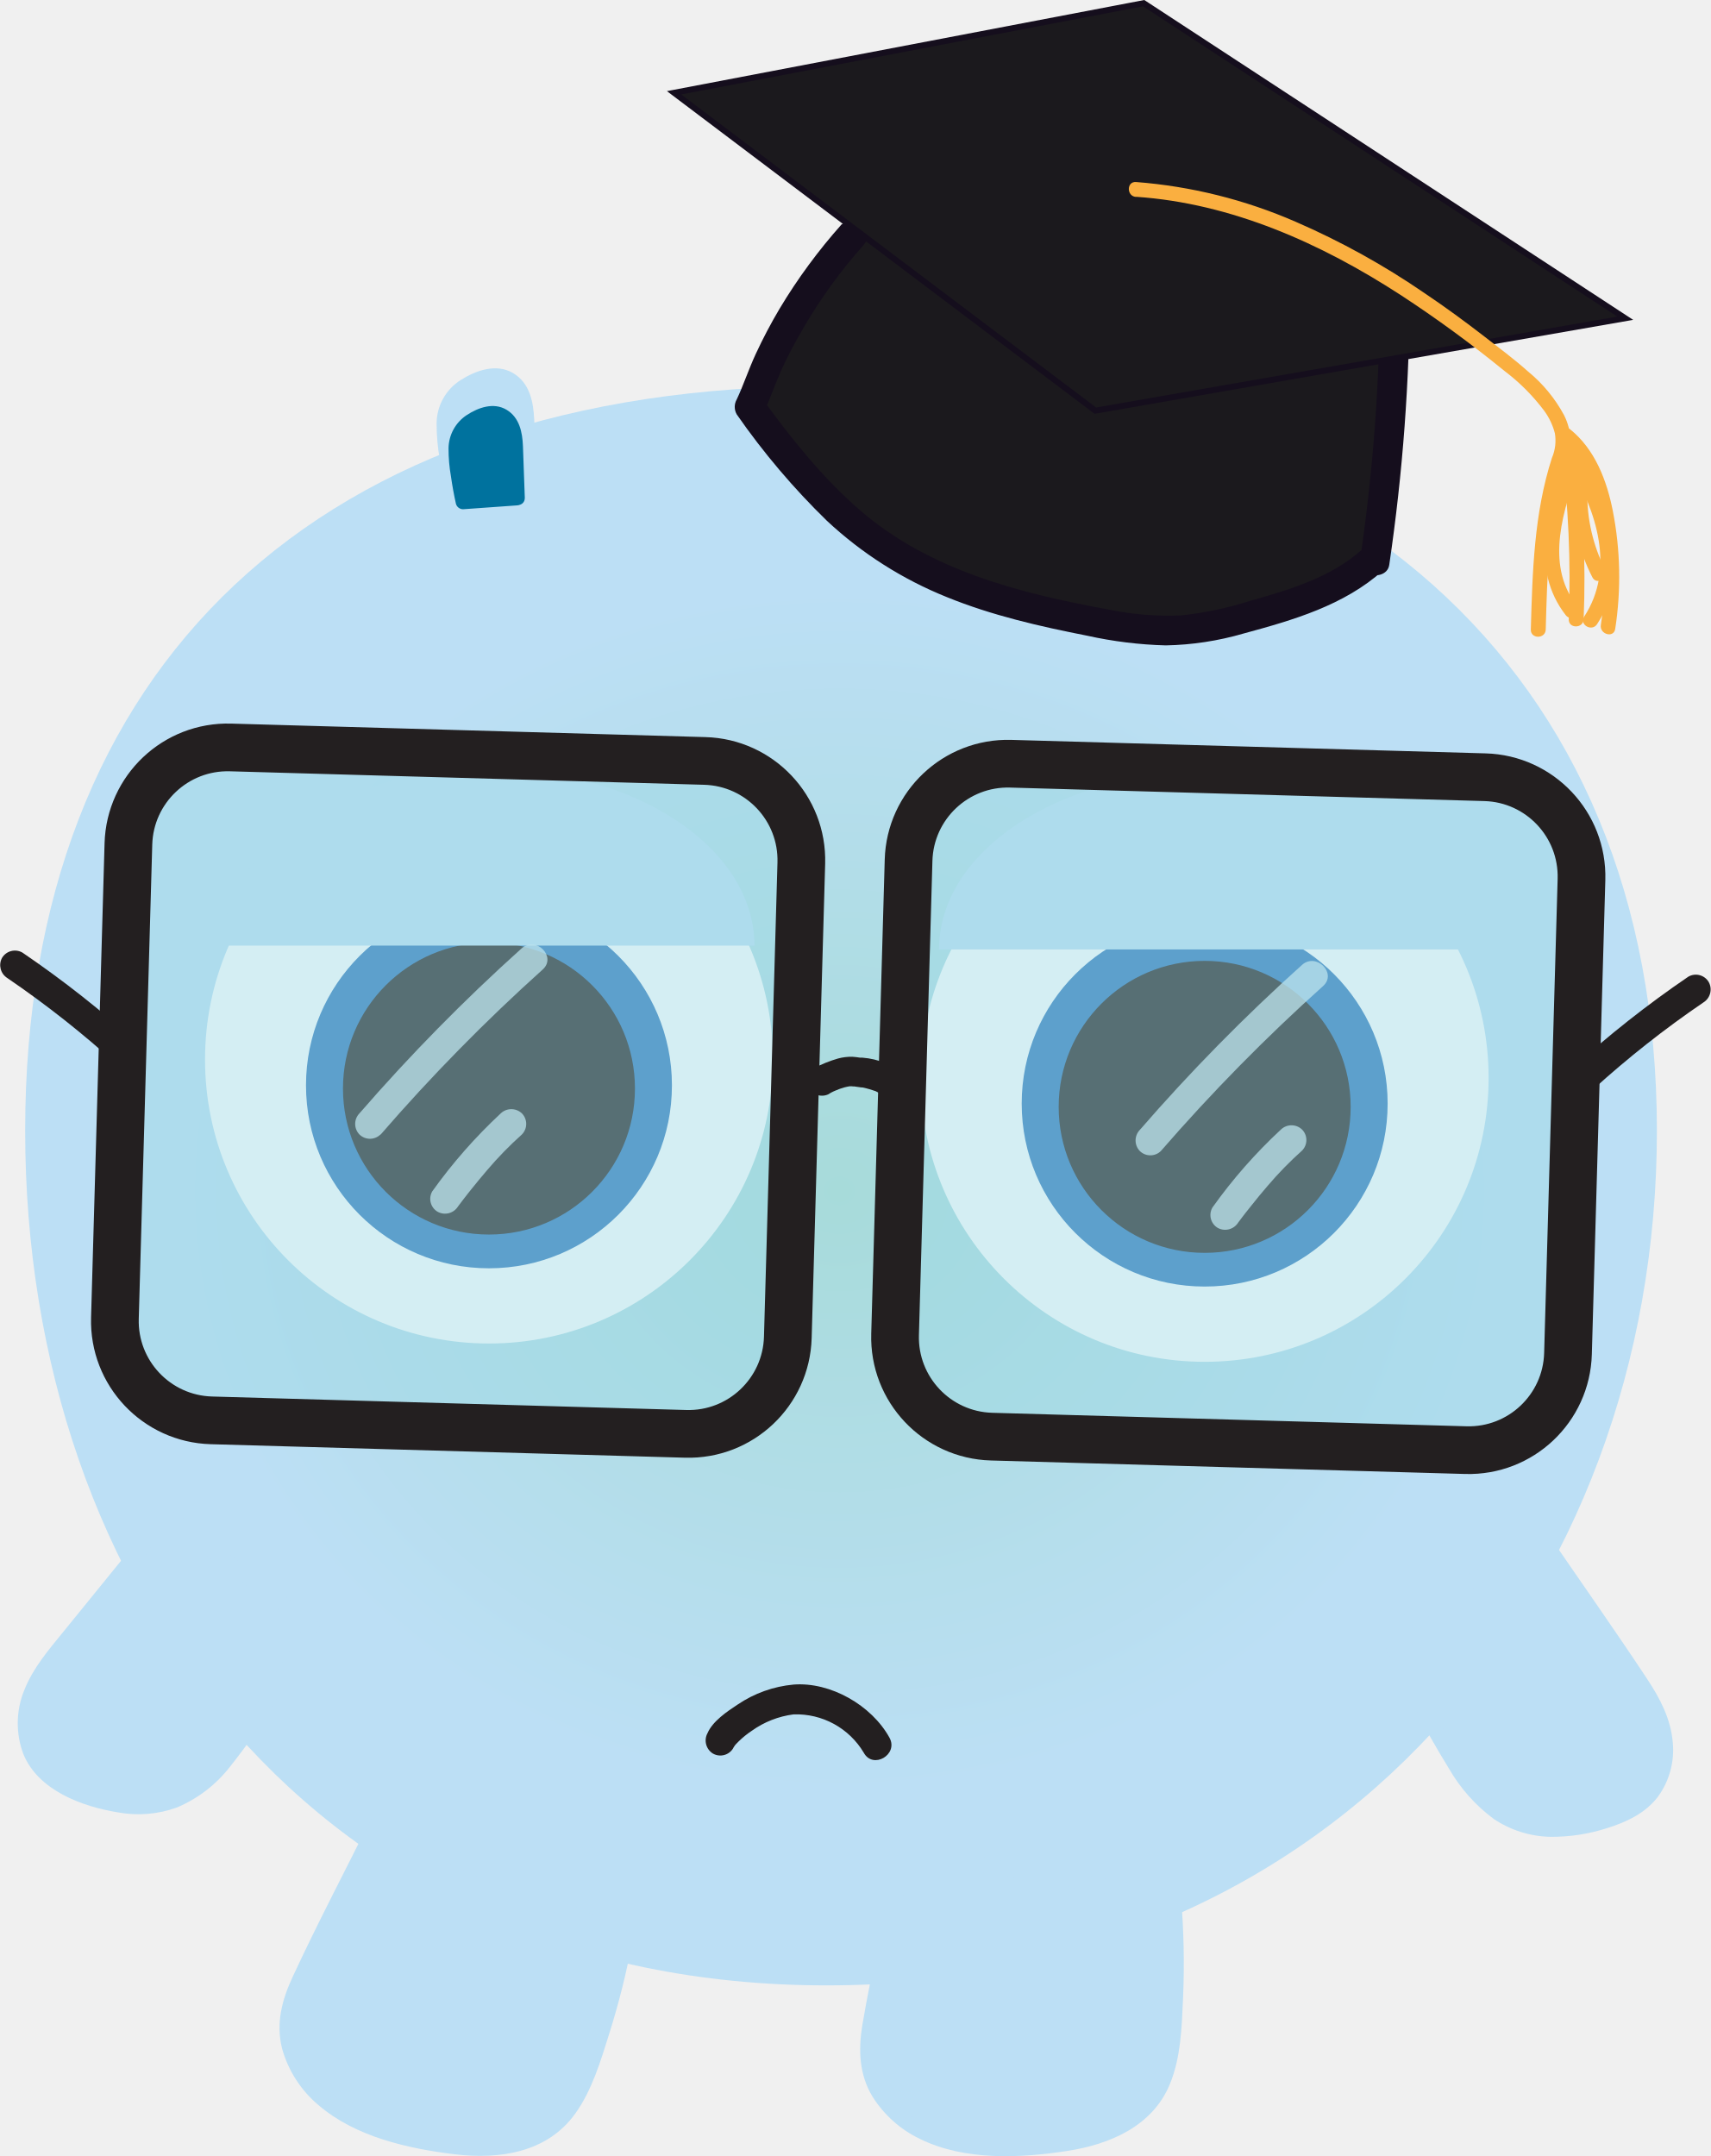
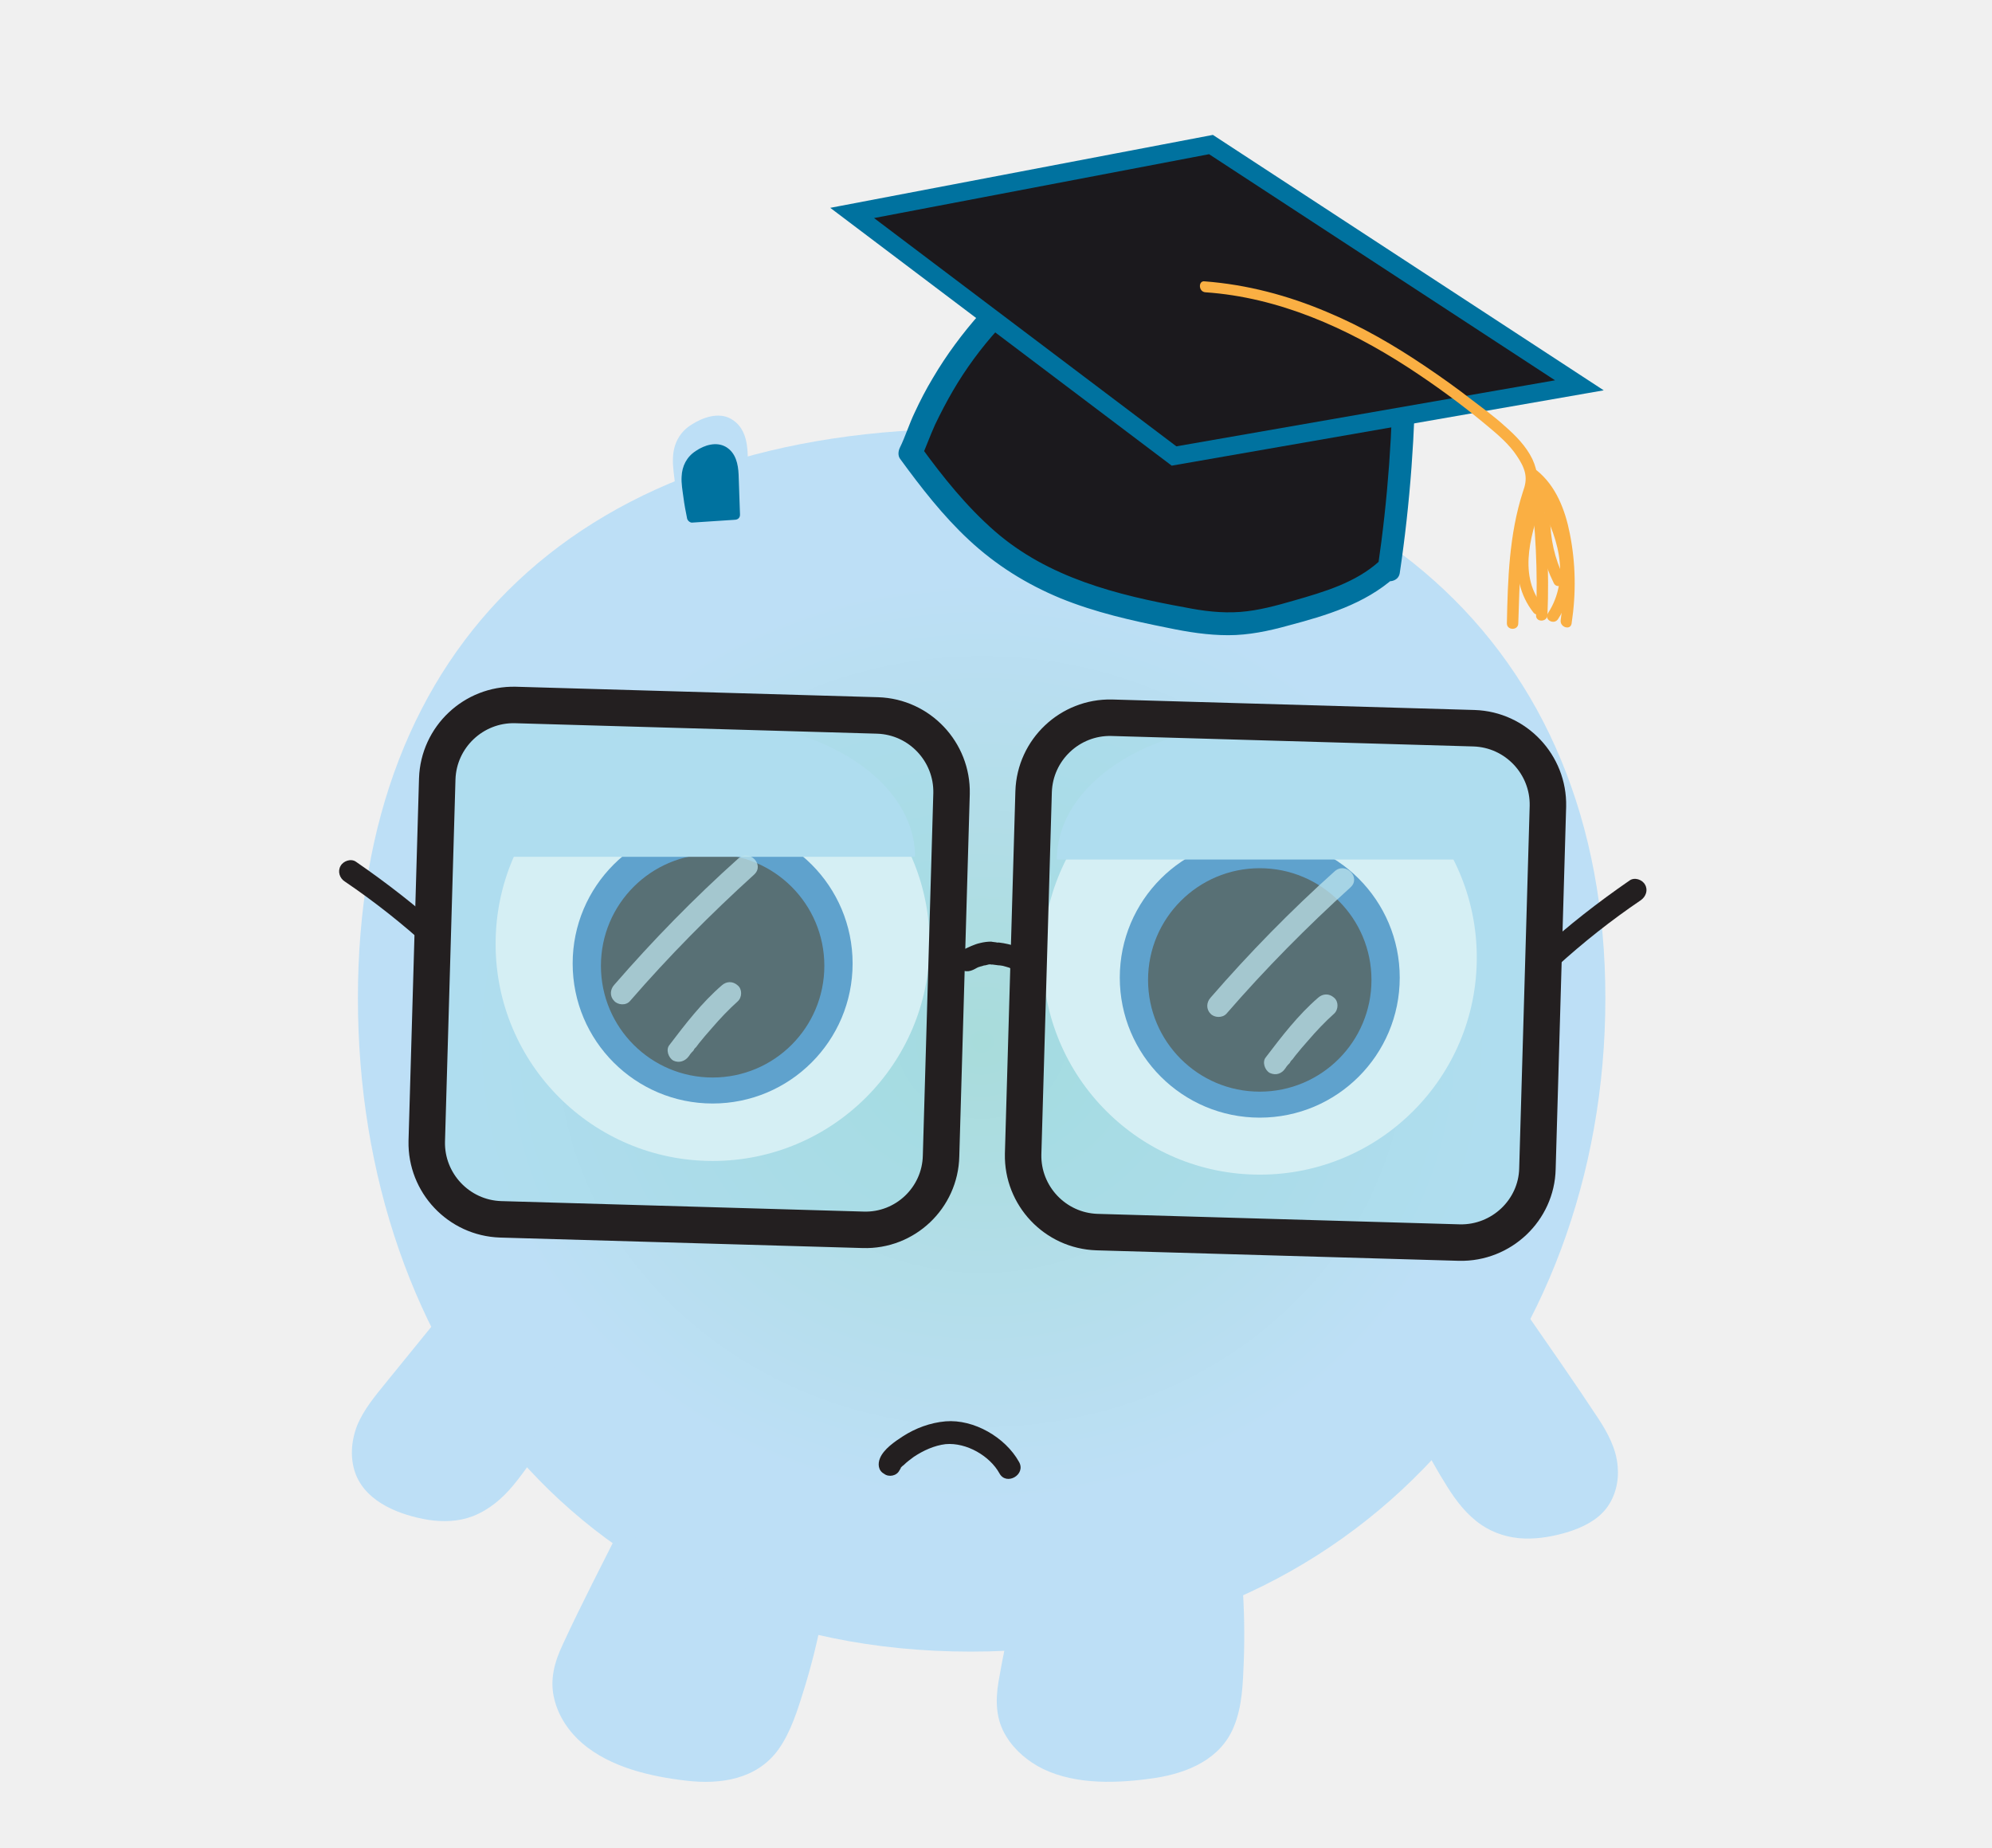
- <svg xmlns="http://www.w3.org/2000/svg" viewBox="0 0 286.86 361.52">
-   <defs>
-     <style>.cls-1{fill:url(#radial-gradient);}.cls-2{fill:#bcdff5;}.cls-3{fill:#fff;stroke:#fff;}.cls-13,.cls-3,.cls-5,.cls-8{stroke-miterlimit:10;}.cls-4{fill:#2e76bb;}.cls-5,.cls-7{fill:#231f20;}.cls-5,.cls-8{stroke:#231f20;}.cls-6{fill:#00729e;}.cls-8{fill:#9cd9e5;fill-opacity:0.43;stroke-width:8px;}.cls-9{opacity:0.75;}.cls-10{fill:#bde4ed;}.cls-11,.cls-13{fill:#1b191d;}.cls-12{fill:#150e1d;}.cls-13{stroke:#150e1d;}.cls-14{fill:#faaf40;}</style>
-     <radialGradient id="radial-gradient" cx="81.31" cy="197.78" r="136.45" gradientTransform="translate(56.22 11.8) scale(1.04 0.95)" gradientUnits="userSpaceOnUse">
-       <stop offset="0" stop-color="#a7dbda" />
-       <stop offset="0.78" stop-color="#bcdff5" />
+ <svg xmlns="http://www.w3.org/2000/svg" version="1.1" id="Layer_1" x="0px" y="0px" viewBox="0 0 436.9 405.1" style="enable-background:new 0 0 436.9 405.1;" xml:space="preserve">
+   <style type="text/css">
+ 	.st0{fill:url(#SVGID_1_);}
+ 	.st1{fill:#BDDFF6;}
+ 	.st2{fill:#010101;}
+ 	.st3{fill:#231F20;}
+ 	.st4{fill:#BE202E;}
+ 	.st5{fill:#AC1F29;}
+ 	.st6{fill:#FFFFFF;stroke:#FFFFFF;stroke-miterlimit:10;}
+ 	.st7{fill:#3077BB;}
+ 	.st8{fill:#231F20;stroke:#231F20;stroke-miterlimit:10;}
+ 	.st9{fill:#00729F;}
+ 	.st10{fill:#9EDAE6;fill-opacity:0.43;stroke:#231F20;stroke-width:8;stroke-miterlimit:10;}
+ 	.st11{opacity:0.75;}
+ 	.st12{fill:#BEE4ED;}
+ 	.st13{fill:url(#SVGID_2_);}
+ 	.st14{fill:url(#SVGID_3_);}
+ 	.st15{fill:url(#SVGID_4_);}
+ 	.st16{fill:url(#SVGID_5_);}
+ 	.st17{fill:url(#SVGID_6_);}
+ 	.st18{fill:url(#SVGID_7_);}
+ 	.st19{fill:url(#SVGID_8_);}
+ 	.st20{fill:#6FCCD8;}
+ 	.st21{fill:url(#SVGID_9_);}
+ 	.st22{fill:url(#SVGID_10_);}
+ 	.st23{fill:#FFFFFF;}
+ 	.st24{fill:url(#SVGID_11_);}
+ 	.st25{fill:url(#SVGID_12_);}
+ 	.st26{fill:url(#SVGID_13_);}
+ 	.st27{fill:url(#SVGID_14_);}
+ 	.st28{fill:url(#SVGID_15_);}
+ 	.st29{fill:url(#SVGID_16_);}
+ 	.st30{fill:#774098;}
+ 	.st31{fill:#6A2F8F;}
+ 	.st32{fill:#774098;stroke:#6A2F8F;stroke-width:2;stroke-miterlimit:10;}
+ 	.st33{opacity:0.15;}
+ 	.st34{filter:url(#Adobe_OpacityMaskFilter);}
+ 	.st35{mask:url(#SVGID_17_);}
+ 	.st36{fill:#F15E6D;}
+ 	.st37{filter:url(#Adobe_OpacityMaskFilter_1_);}
+ 	.st38{mask:url(#SVGID_18_);}
+ 	.st39{fill:url(#SVGID_19_);}
+ 	.st40{filter:url(#Adobe_OpacityMaskFilter_2_);}
+ 	.st41{mask:url(#SVGID_20_);}
+ 	.st42{filter:url(#Adobe_OpacityMaskFilter_3_);}
+ 	.st43{mask:url(#SVGID_21_);}
+ 	.st44{fill:url(#SVGID_22_);}
+ 	.st45{filter:url(#Adobe_OpacityMaskFilter_4_);}
+ 	.st46{mask:url(#SVGID_23_);}
+ 	.st47{filter:url(#Adobe_OpacityMaskFilter_5_);}
+ 	.st48{mask:url(#SVGID_24_);}
+ 	.st49{fill:url(#SVGID_25_);}
+ 	.st50{filter:url(#Adobe_OpacityMaskFilter_6_);}
+ 	.st51{mask:url(#SVGID_26_);}
+ 	.st52{filter:url(#Adobe_OpacityMaskFilter_7_);}
+ 	.st53{mask:url(#SVGID_27_);}
+ 	.st54{fill:url(#SVGID_28_);}
+ 	.st55{filter:url(#Adobe_OpacityMaskFilter_8_);}
+ 	.st56{mask:url(#SVGID_29_);}
+ 	.st57{filter:url(#Adobe_OpacityMaskFilter_9_);}
+ 	.st58{mask:url(#SVGID_30_);}
+ 	.st59{fill:url(#SVGID_31_);}
+ 	.st60{filter:url(#Adobe_OpacityMaskFilter_10_);}
+ 	.st61{mask:url(#SVGID_32_);}
+ 	.st62{filter:url(#Adobe_OpacityMaskFilter_11_);}
+ 	.st63{mask:url(#SVGID_33_);}
+ 	.st64{fill:url(#SVGID_34_);}
+ 	.st65{filter:url(#Adobe_OpacityMaskFilter_12_);}
+ 	.st66{mask:url(#SVGID_35_);}
+ 	.st67{filter:url(#Adobe_OpacityMaskFilter_13_);}
+ 	.st68{mask:url(#SVGID_36_);}
+ 	.st69{fill:url(#SVGID_37_);}
+ 	.st70{filter:url(#Adobe_OpacityMaskFilter_14_);}
+ 	.st71{mask:url(#SVGID_38_);}
+ 	.st72{filter:url(#Adobe_OpacityMaskFilter_15_);}
+ 	.st73{mask:url(#SVGID_39_);}
+ 	.st74{fill:url(#SVGID_40_);}
+ 	.st75{filter:url(#Adobe_OpacityMaskFilter_16_);}
+ 	.st76{mask:url(#SVGID_41_);}
+ 	.st77{filter:url(#Adobe_OpacityMaskFilter_17_);}
+ 	.st78{mask:url(#SVGID_42_);}
+ 	.st79{fill:url(#SVGID_43_);}
+ 	.st80{filter:url(#Adobe_OpacityMaskFilter_18_);}
+ 	.st81{mask:url(#SVGID_44_);}
+ 	.st82{filter:url(#Adobe_OpacityMaskFilter_19_);}
+ 	.st83{mask:url(#SVGID_45_);}
+ 	.st84{fill:url(#SVGID_46_);}
+ 	.st85{filter:url(#Adobe_OpacityMaskFilter_20_);}
+ 	.st86{mask:url(#SVGID_47_);}
+ 	.st87{filter:url(#Adobe_OpacityMaskFilter_21_);}
+ 	.st88{mask:url(#SVGID_48_);}
+ 	.st89{fill:url(#SVGID_49_);}
+ 	.st90{filter:url(#Adobe_OpacityMaskFilter_22_);}
+ 	.st91{mask:url(#SVGID_50_);}
+ 	.st92{filter:url(#Adobe_OpacityMaskFilter_23_);}
+ 	.st93{mask:url(#SVGID_51_);}
+ 	.st94{fill:url(#SVGID_52_);}
+ 	.st95{filter:url(#Adobe_OpacityMaskFilter_24_);}
+ 	.st96{mask:url(#SVGID_53_);}
+ 	.st97{filter:url(#Adobe_OpacityMaskFilter_25_);}
+ 	.st98{mask:url(#SVGID_54_);}
+ 	.st99{fill:url(#SVGID_55_);}
+ 	.st100{filter:url(#Adobe_OpacityMaskFilter_26_);}
+ 	.st101{mask:url(#SVGID_56_);}
+ 	.st102{filter:url(#Adobe_OpacityMaskFilter_27_);}
+ 	.st103{mask:url(#SVGID_57_);}
+ 	.st104{fill:url(#SVGID_58_);}
+ 	.st105{filter:url(#Adobe_OpacityMaskFilter_28_);}
+ 	.st106{mask:url(#SVGID_59_);}
+ 	.st107{filter:url(#Adobe_OpacityMaskFilter_29_);}
+ 	.st108{mask:url(#SVGID_60_);}
+ 	.st109{fill:url(#SVGID_61_);}
+ 	.st110{fill:#1B191D;}
+ 	.st111{fill:#1B191D;stroke:#00729F;stroke-width:4;stroke-miterlimit:10;}
+ 	.st112{fill:#FAAF43;}
+ 	.st113{fill:url(#SVGID_62_);}
+ 	.st114{fill:url(#SVGID_63_);}
+ 	.st115{fill:url(#SVGID_64_);}
+ 	.st116{fill:url(#SVGID_65_);}
+ 	.st117{fill:url(#SVGID_66_);}
+ 	.st118{fill:url(#SVGID_67_);}
+ 	.st119{fill:url(#SVGID_68_);}
+ 	.st120{fill:url(#SVGID_69_);}
+ 	.st121{fill:url(#SVGID_70_);}
+ 	.st122{fill:url(#SVGID_71_);}
+ 	.st123{fill:url(#SVGID_72_);}
+ 	.st124{fill:url(#SVGID_73_);}
+ 	.st125{fill:url(#SVGID_74_);}
+ 	.st126{fill:url(#SVGID_75_);}
+ </style>
+   <g>
+     <radialGradient id="SVGID_1_" cx="193.942" cy="228.551" r="136.453" gradientTransform="matrix(1.043 0 0 0.9472 13.056 11.9493)" gradientUnits="userSpaceOnUse">
+       <stop offset="0" style="stop-color:#A8DCDB" />
+       <stop offset="0.785" style="stop-color:#BDDFF6" />
    </radialGradient>
-   </defs>
-   <g id="Layer_2" data-name="Layer 2">
-     <g id="Layer_1-2" data-name="Layer 1">
-       <path class="cls-1" d="M277.83,189.6c0,77.62-53.76,143.31-139.23,143.31S4.22,267.22,4.22,189.6,53.12,64.74,138.6,64.74,277.83,112,277.83,189.6Z" />
-       <path class="cls-2" d="M63.3,305.57,51.15,330.06c-1.34,2.7-2.7,5.48-3,8.48-.58,5.65,2.79,11.17,7.38,14.53s10.23,4.92,15.8,6.07c7.5,1.55,16.23,2.18,21.92-3,2.92-2.64,4.53-6.41,5.88-10.12a130.58,130.58,0,0,0,5.75-21.12Z" />
-       <path class="cls-2" d="M62.22,304.94c-4.38,8.83-9,17.59-13.14,26.53-1.78,3.82-2.85,7.77-1.79,12A19,19,0,0,0,53.42,353c6.15,5.29,15,7.29,22.82,8.23,7.53.9,15.52-.27,20.22-6.82,2.81-3.91,4.27-8.86,5.7-13.41a131,131,0,0,0,3.91-15.7,1.29,1.29,0,0,0-.57-1.42l-14-6.52L69.12,306.91l-5.19-2.42c-1.45-.67-2.72,1.48-1.26,2.16l14,6.53L99,323.6l5.2,2.42-.58-1.41c-.8,4.29-1.79,8.55-3,12.74a85.78,85.78,0,0,1-4.14,11.89c-1.55,3.37-3.7,6.34-7.09,8A20.64,20.64,0,0,1,79.33,359a55.76,55.76,0,0,1-10.81-1.74,36.59,36.59,0,0,1-11-4.29,18.28,18.28,0,0,1-7.19-8.15c-1.59-3.77-1.12-7.56.49-11.23,2-4.52,4.37-8.91,6.56-13.33l7-14C65.09,304.77,62.94,303.5,62.22,304.94Z" />
-       <path class="cls-2" d="M151.55,310.42l-5.26,26.82c-.58,3-1.17,6-.68,9,.93,5.61,5.64,10,10.95,12.07s11.17,2,16.84,1.69c7.65-.47,16.23-2.17,20.36-8.62,2.13-3.32,2.69-7.38,3-11.31a131.15,131.15,0,0,0,0-21.89Z" />
-       <path class="cls-2" d="M150.35,310.09,147.43,325c-1,4.84-2,9.67-2.83,14.54-.68,4.18-.55,8.3,1.69,12a19.14,19.14,0,0,0,8,7.13c7.42,3.65,16.69,3.23,24.67,2,7.11-1.09,14.29-4.13,17.2-11.19,1.87-4.51,2-9.7,2.22-14.52a134.26,134.26,0,0,0-.34-16.78,1.29,1.29,0,0,0-.92-1.21l-15.23-2.6-24.33-4.17-5.64-1c-1.58-.27-2.25,2.13-.67,2.41l15.23,2.6,24.33,4.17,5.64,1-.91-1.2a134.63,134.63,0,0,1,.44,13.62,76.93,76.93,0,0,1-1,12.78,15,15,0,0,1-5,9.24,21.34,21.34,0,0,1-9,3.94,55.82,55.82,0,0,1-10.47,1.13,36.57,36.57,0,0,1-12.32-1.34,18.24,18.24,0,0,1-8.67-5.77,13.53,13.53,0,0,1-2.63-10.58c.65-5.05,1.9-10.07,2.88-15.07l3-15.36C153.07,309.18,150.66,308.51,150.35,310.09Z" />
-       <path class="cls-2" d="M28,254.19,10.77,275.41a37.24,37.24,0,0,0-5.09,7.38c-2.33,5-1.68,9.94.59,13s5.93,4.66,9.67,5.84c5,1.61,11.3,2.43,17.24-1.92,3-2.24,5.51-5.52,7.76-8.75A192,192,0,0,0,52.3,272.56Z" />
-       <path class="cls-2" d="M27.12,253.31,10.67,273.56c-2.48,3.05-5.12,6.1-6.58,9.8a14.63,14.63,0,0,0-.17,10.77c2.48,6.07,9.83,8.8,15.85,9.77a18.94,18.94,0,0,0,9.84-.8,22.09,22.09,0,0,0,8.92-6.81,108.41,108.41,0,0,0,7.7-11q3.8-5.94,7.15-12.14a1.29,1.29,0,0,0-.45-1.71L31.67,255.41l-3-2.3c-1.28-1-2.53,1.2-1.26,2.16l21.25,16.07,3.05,2.3-.45-1.71a191.4,191.4,0,0,1-11.86,19.16c-2,2.88-4.27,5.82-7.2,7.85a15.35,15.35,0,0,1-9.08,2.77,26.41,26.41,0,0,1-8.67-1.87c-2.85-1-5.8-2.57-7.46-5.22a11.58,11.58,0,0,1-.78-9.69c1.13-3.43,3.55-6.27,5.79-9l16.92-20.84C29.89,253.84,28.13,252.06,27.12,253.31Z" />
-       <path class="cls-2" d="M258.4,257.72l15.44,22.56a37.14,37.14,0,0,1,4.46,7.77c1.92,5.14.87,10-1.65,12.95s-6.29,4.15-10.11,5c-5.15,1.19-11.46,1.49-17-3.33-2.87-2.48-5.05-5.95-7-9.35A190.45,190.45,0,0,1,232.68,274Z" />
-       <path class="cls-2" d="M257.32,258.35l13.76,20.1c3.8,5.55,9.08,12.16,6.13,19.28-1.22,2.93-3.84,4.78-6.74,5.87a30.1,30.1,0,0,1-8.69,1.89,16,16,0,0,1-8.8-1.87,22,22,0,0,1-7.34-7.52,157.43,157.43,0,0,1-11.88-22.69l-.45,1.71,22.5-14.28,3.22-2c1.36-.86.1-3-1.26-2.16l-22.5,14.28-3.22,2a1.29,1.29,0,0,0-.45,1.71A168.44,168.44,0,0,0,243,296.62a27.65,27.65,0,0,0,7.47,8.38,17.67,17.67,0,0,0,9.52,3,30.19,30.19,0,0,0,9.43-1.44c3.24-1,6.42-2.48,8.53-5.21a13.28,13.28,0,0,0,2.54-9.21c-.34-3.94-2.15-7.38-4.3-10.62-5.44-8.23-11.14-16.3-16.71-24.44C258.58,255.77,256.41,257,257.32,258.35Z" />
-       <circle class="cls-3" cx="81.99" cy="177.67" r="47.11" />
-       <circle class="cls-4" cx="81.99" cy="181.99" r="30.68" />
-       <circle class="cls-5" cx="81.99" cy="182.53" r="23.98" />
-       <path class="cls-2" d="M37.42,158.56c0-16.37,19.94-29.64,44.54-29.64s44.55,13.27,44.55,29.64" />
-       <circle class="cls-3" cx="202" cy="180.74" r="47.11" />
-       <circle class="cls-4" cx="202" cy="185.05" r="30.68" />
-       <circle class="cls-5" cx="202" cy="185.6" r="23.98" />
-       <path class="cls-2" d="M157.46,159.2c0-16.37,19.94-29.64,44.54-29.64s44.55,13.27,44.55,29.64" />
-       <path class="cls-2" d="M88.79,82.17l-.41-11.39A15.57,15.57,0,0,0,88,67.07a5.4,5.4,0,0,0-3.76-3.94,7.54,7.54,0,0,0-4.64.82,7.61,7.61,0,0,0-4.89,5.33,15.28,15.28,0,0,0,0,4.87,79.23,79.23,0,0,0,1.49,8.91Z" />
-       <path class="cls-2" d="M90,82.17c-.14-3.91-.26-7.82-.42-11.73-.12-3-.74-6.25-3.58-7.9s-6.25-.4-8.74,1.18A8.67,8.67,0,0,0,73.21,71a34.08,34.08,0,0,0,.55,6.13c.3,2.11.69,4.2,1.15,6.28a1.27,1.27,0,0,0,1.21.92l12.67-.89c1.59-.11,1.61-2.61,0-2.5l-12.67.89,1.2.92q-.64-2.94-1.1-5.91A31.85,31.85,0,0,1,75.71,71c.14-3.35,2.41-5.29,5.41-6.31,1.52-.52,3.09-.63,4.33.53a6.42,6.42,0,0,1,1.64,4.55c.23,4.13.3,8.28.45,12.42C87.59,83.77,90.09,83.78,90,82.17Z" />
-       <path class="cls-6" d="M86.74,83.49l-.3-8.41a11.74,11.74,0,0,0-.31-2.74,4,4,0,0,0-2.7-2.92,5.31,5.31,0,0,0-3.33.6A5.56,5.56,0,0,0,76.6,74a11.42,11.42,0,0,0,0,3.6,61.8,61.8,0,0,0,1.07,6.58Z" />
-       <path class="cls-6" d="M88,83.49c-.11-2.89-.2-5.78-.31-8.66-.09-2.34-.58-4.82-2.75-6.12s-4.74-.37-6.63.86a6.77,6.77,0,0,0-3.1,5.65,26.61,26.61,0,0,0,.4,4.62c.22,1.55.5,3.1.84,4.63a1.24,1.24,0,0,0,1.2.92l9.1-.65c1.59-.11,1.6-2.61,0-2.5l-9.1.65,1.21.92a35.18,35.18,0,0,1-1.15-8.59c.08-2.28,1.56-3.63,3.61-4.35a2.53,2.53,0,0,1,2.77.31,4.54,4.54,0,0,1,1.08,3.14c.17,3.05.22,6.12.33,9.17C85.54,85.1,88,85.11,88,83.49Z" />
-       <path class="cls-7" d="M139.05,183.39a7.25,7.25,0,0,1,1.5-.69c-.19,0-.32.12-.05,0l.37-.14c.26-.09.51-.17.77-.24s.54-.12.81-.17c-.23,0-.28,0,0,0h.4c.08,0,.29.06.36,0-.09,0-.52-.08-.14,0l1.35.19c.07,0,.5,0,.09,0s0,0,.07,0,.46.09.68.15a13.51,13.51,0,0,1,1.41.43c.06,0,.46.18.14.05s.07,0,.13.06c.22.1.43.21.64.33s.39.25.59.36-.32-.31-.12-.09.2.17.29.25a2.5,2.5,0,0,0,3.53-3.53,12.6,12.6,0,0,0-7.26-3l-.16,0-.23,0c-.43-.06-.85-.13-1.28-.15a8.51,8.51,0,0,0-2.41.29,21.74,21.74,0,0,0-4,1.6,2.5,2.5,0,0,0-.89,3.42,2.57,2.57,0,0,0,3.42.9Z" />
-       <path class="cls-7" d="M267.13,182.68a167.78,167.78,0,0,1,18.5-14.59,2.56,2.56,0,0,0,.89-3.42,2.51,2.51,0,0,0-3.42-.9,177.4,177.4,0,0,0-19.5,15.38,2.5,2.5,0,1,0,3.53,3.53Z" />
-       <path class="cls-7" d="M23.26,175.11a176.21,176.21,0,0,0-19.5-15.38,2.52,2.52,0,0,0-3.42.89A2.56,2.56,0,0,0,1.23,164a169.07,169.07,0,0,1,18.5,14.6,2.54,2.54,0,0,0,3.53,0,2.51,2.51,0,0,0,0-3.53Z" />
-       <rect class="cls-8" x="20.38" y="126.44" width="112.88" height="112.88" rx="16.66" transform="translate(5.23 -2.11) rotate(1.63)" />
-       <g class="cls-9">
-         <path class="cls-10" d="M63.84,190.23A310.1,310.1,0,0,1,91,162.57c2.4-2.16-1.15-5.69-3.54-3.54a312.69,312.69,0,0,0-27.19,27.66,2.55,2.55,0,0,0,0,3.54,2.52,2.52,0,0,0,3.53,0Z" />
-       </g>
-       <g class="cls-9">
-         <path class="cls-10" d="M76.8,202.3c.21-.29.43-.57.64-.85l.27-.35.2-.26.21-.27.27-.35.63-.79c.9-1.12,1.81-2.23,2.75-3.32a61.29,61.29,0,0,1,5.74-5.88,2.52,2.52,0,0,0,0-3.54,2.57,2.57,0,0,0-3.54,0,86.21,86.21,0,0,0-11.49,13.08,2.51,2.51,0,0,0,.9,3.42,2.57,2.57,0,0,0,3.42-.89Z" />
-       </g>
-       <rect class="cls-8" x="151.2" y="129.17" width="112.88" height="112.88" rx="16.66" transform="translate(5.36 -5.83) rotate(1.63)" />
-       <g class="cls-9">
-         <path class="cls-10" d="M194.66,193a311.42,311.42,0,0,1,27.2-27.66c2.39-2.15-1.15-5.68-3.54-3.54a311.56,311.56,0,0,0-27.2,27.67,2.56,2.56,0,0,0,0,3.53,2.52,2.52,0,0,0,3.54,0Z" />
-       </g>
-       <g class="cls-9">
-         <path class="cls-10" d="M207.62,205c.21-.28.42-.57.64-.85l.26-.34.21-.27c-.19.24.21-.28.21-.27l.27-.34.63-.79q1.33-1.69,2.75-3.33a60.12,60.12,0,0,1,5.74-5.88,2.51,2.51,0,0,0,0-3.53,2.56,2.56,0,0,0-3.54,0,85.13,85.13,0,0,0-11.49,13.08,2.51,2.51,0,0,0,.9,3.42,2.58,2.58,0,0,0,3.42-.9Z" />
-       </g>
-       <path class="cls-7" d="M122.94,293.13c.09-.21.56-.79.14-.3.25-.29.51-.57.79-.84a15,15,0,0,1,2.19-1.77,15.39,15.39,0,0,1,7-2.75,13.16,13.16,0,0,1,11.78,6.43c1.54,2.83,5.86.31,4.31-2.52-3-5.44-9.89-9.39-16.09-8.91a20,20,0,0,0-9.37,3.35c-1.74,1.14-4.19,2.79-5.05,4.79a2.58,2.58,0,0,0,.89,3.42,2.51,2.51,0,0,0,3.42-.9Z" />
-       <path class="cls-11" d="M142.92,39.35a88,88,0,0,0-17.1,28.59l-.14.29c6.73,9.3,14.21,18.36,23.91,24.49s21.14,9,32.42,11.28c5.39,1.08,10.88,2,16.35,1.61a62.06,62.06,0,0,0,11.56-2.42c7.21-2,14.67-4.3,20.2-9.35l.37.16a313.86,313.86,0,0,0,3.36-45.83" />
-       <path class="cls-12" d="M141.16,37.58a93.16,93.16,0,0,0-10.43,14.17c-1.46,2.46-2.8,5-4,7.59s-2.12,5.38-3.19,7.63a2.52,2.52,0,0,0,0,2.52,122.31,122.31,0,0,0,15.13,17.85,65,65,0,0,0,20.09,12.78c7.56,3.08,15.57,4.91,23.56,6.48a69.54,69.54,0,0,0,13.16,1.62,50,50,0,0,0,13.07-2c8.28-2.24,16.84-4.71,23.36-10.57l-3,.39.37.17c1.28.59,3.41.26,3.67-1.49a321.71,321.71,0,0,0,3.45-46.5c0-3.22-5-3.23-5,0a313.18,313.18,0,0,1-3.27,45.17l3.67-1.49-.37-.17a2.62,2.62,0,0,0-3,.39c-5.21,4.68-12.1,6.74-18.7,8.6a58.57,58.57,0,0,1-11.77,2.48,49.67,49.67,0,0,1-12.1-1c-14.87-2.72-30-6.55-41.71-16.69-6.22-5.41-11.41-11.88-16.23-18.53v2.52c1.15-2.42,2-5,3.09-7.43s2.49-5,3.9-7.41a85.6,85.6,0,0,1,9.86-13.53c2.14-2.39-1.39-5.94-3.53-3.54Z" />
-       <polygon class="cls-13" points="183.67 68.86 113.03 15.56 191.77 0.53 272.52 53.36 183.67 68.86" />
-       <path class="cls-14" d="M190.52,33c16,1.09,31,7.81,44.3,16.44a203.48,203.48,0,0,1,17.45,12.76,33.84,33.84,0,0,1,6.65,6.66,11.08,11.08,0,0,1,1.8,3.78,7.36,7.36,0,0,1-.49,4.14c-3,9.27-3.27,19.13-3.54,28.78-.05,1.61,2.45,1.61,2.5,0,.25-9.06.45-18.26,3.1-27a14.58,14.58,0,0,0,1.07-4.86,10.42,10.42,0,0,0-1.1-4.09,24.43,24.43,0,0,0-6.05-7.33c-2.33-2.08-4.84-3.94-7.3-5.85-3.25-2.51-6.56-4.94-10-7.25a128.41,128.41,0,0,0-21.67-12,82.87,82.87,0,0,0-26.76-6.66c-1.6-.11-1.59,2.39,0,2.5Z" />
-       <path class="cls-14" d="M261.48,73.73c3.91,3.11,5.61,7.91,6.56,12.67a53.59,53.59,0,0,1,.39,18.39c-.24,1.58,2.17,2.26,2.41.67a57.35,57.35,0,0,0-.39-19.73c-1-5.13-3-10.41-7.2-13.77-1.25-1-3,.77-1.77,1.77Z" />
-       <path class="cls-14" d="M261.77,75.18a170.42,170.42,0,0,1,1.28,28.65c-.06,1.61,2.44,1.6,2.5,0a170.42,170.42,0,0,0-1.28-28.65c-.2-1.57-2.71-1.59-2.5,0Z" />
-       <path class="cls-14" d="M262.4,77.35c-3,8.3-5.85,18.11.15,25.81,1,1.27,2.74-.51,1.76-1.76-5.31-6.85-2.08-16.17.5-23.39.55-1.51-1.87-2.17-2.41-.66Z" />
-       <path class="cls-14" d="M263.18,78.16c4.52,7.5,7.69,17.24,2.46,25.23-.89,1.35,1.28,2.61,2.16,1.27,5.72-8.75,2.51-19.52-2.46-27.76a1.25,1.25,0,0,0-2.16,1.26Z" />
-       <path class="cls-14" d="M263.63,82.53A30.69,30.69,0,0,0,267,96.78c.72,1.44,2.88.17,2.16-1.26a27.9,27.9,0,0,1-3-13,1.25,1.25,0,0,0-2.5,0Z" />
+     <path class="st0" d="M352.1,218.9c0,77.6-53.8,143.3-139.2,143.3S78.5,296.5,78.5,218.9S127.4,94,212.9,94S352.1,141.3,352.1,218.9   z" />
+     <g>
+       <path class="st1" d="M137.6,334.9c-4,8.2-8.1,16.3-12.1,24.5c-1.3,2.7-2.7,5.5-3,8.5c-0.6,5.7,2.8,11.2,7.4,14.5    c4.6,3.4,10.2,4.9,15.8,6.1c7.5,1.6,16.2,2.2,21.9-3c2.9-2.6,4.5-6.4,5.9-10.1c2.5-6.9,4.4-13.9,5.8-21.1L137.6,334.9z" />
+       <g>
+         <path class="st1" d="M136.5,334.2c-4.4,8.8-9,17.6-13.1,26.5c-1.8,3.8-2.9,7.8-1.8,12c0.9,3.7,3.2,7.1,6.1,9.6     c6.2,5.3,15,7.3,22.8,8.2c7.5,0.9,15.5-0.3,20.2-6.8c2.8-3.9,4.3-8.9,5.7-13.4c1.6-5.2,2.9-10.4,3.9-15.7     c0.1-0.5-0.1-1.2-0.6-1.4c-4.7-2.2-9.3-4.4-14-6.5c-7.5-3.5-14.9-6.9-22.4-10.4c-1.7-0.8-3.5-1.6-5.2-2.4     c-1.4-0.7-2.7,1.5-1.3,2.2c4.7,2.2,9.3,4.4,14,6.5c7.5,3.5,14.9,6.9,22.4,10.4c1.7,0.8,3.5,1.6,5.2,2.4c-0.2-0.5-0.4-0.9-0.6-1.4     c-0.8,4.3-1.8,8.5-3,12.7c-1.2,4-2.4,8.1-4.1,11.9c-1.5,3.4-3.7,6.3-7.1,8c-3.1,1.5-6.7,1.8-10.1,1.7c-3.7-0.2-7.3-0.9-10.8-1.7     c-3.8-0.9-7.6-2.2-11-4.3c-3.1-2-5.8-4.7-7.2-8.2c-1.6-3.8-1.1-7.6,0.5-11.2c2-4.5,4.4-8.9,6.6-13.3c2.3-4.7,4.6-9.3,7-14     C139.4,334.1,137.2,332.8,136.5,334.2z" />
+       </g>
+     </g>
+     <g>
+       <path class="st1" d="M225.9,339.7c-1.8,8.9-3.5,17.9-5.3,26.8c-0.6,3-1.2,6-0.7,9c0.9,5.6,5.6,10,10.9,12.1    c5.3,2,11.2,2.1,16.8,1.7c7.6-0.5,16.2-2.2,20.4-8.6c2.1-3.3,2.7-7.4,3-11.3c0.6-7.3,0.6-14.6,0-21.9L225.9,339.7z" />
+       <g>
+         <path class="st1" d="M224.7,339.4c-1,5-1.9,9.9-2.9,14.9c-0.9,4.8-2,9.7-2.8,14.5c-0.7,4.2-0.6,8.3,1.7,12c1.9,3.1,4.8,5.5,8,7.1     c7.4,3.6,16.7,3.2,24.7,2c7.1-1.1,14.3-4.1,17.2-11.2c1.9-4.5,2-9.7,2.2-14.5c0.2-5.6,0.1-11.2-0.3-16.8c0-0.5-0.4-1.1-0.9-1.2     c-5.1-0.9-10.2-1.7-15.2-2.6c-8.1-1.4-16.2-2.8-24.3-4.2c-1.9-0.3-3.8-0.6-5.6-1c-1.6-0.3-2.2,2.1-0.7,2.4     c5.1,0.9,10.2,1.7,15.2,2.6c8.1,1.4,16.2,2.8,24.3,4.2c1.9,0.3,3.8,0.6,5.6,1c-0.3-0.4-0.6-0.8-0.9-1.2c0.4,4.5,0.5,9.1,0.4,13.6     c-0.1,4.2-0.2,8.6-1,12.8c-0.7,3.6-2.2,6.9-5,9.2c-2.6,2.1-5.8,3.2-9,3.9c-3.4,0.8-7,1-10.5,1.1c-4.1,0.1-8.3-0.1-12.3-1.3     c-3.3-1.1-6.5-3-8.7-5.8c-2.5-3.1-3.1-6.7-2.6-10.6c0.6-5,1.9-10.1,2.9-15.1c1-5.1,2-10.2,3-15.4     C227.4,338.5,225,337.8,224.7,339.4z" />
+       </g>
+     </g>
+     <g>
+       <path class="st1" d="M102.3,283.5c-5.7,7.1-11.5,14.1-17.2,21.2c-1.9,2.3-3.8,4.7-5.1,7.4c-2.3,5-1.7,9.9,0.6,13s5.9,4.7,9.7,5.8    c5,1.6,11.3,2.4,17.2-1.9c3.1-2.2,5.5-5.5,7.8-8.7c4.2-6,8-12.2,11.4-18.4L102.3,283.5z" />
+       <g>
+         <path class="st1" d="M101.4,282.6c-5.5,6.8-11,13.5-16.5,20.3c-2.5,3.1-5.1,6.1-6.6,9.8c-1.3,3.4-1.6,7.3-0.2,10.8     c2.5,6.1,9.8,8.8,15.8,9.8c3.3,0.5,6.7,0.4,9.8-0.8c3.6-1.4,6.5-3.9,8.9-6.8c2.8-3.4,5.3-7.2,7.7-11c2.5-4,4.9-8,7.2-12.1     c0.4-0.6,0.1-1.3-0.4-1.7c-7.1-5.4-14.2-10.7-21.3-16.1c-1-0.8-2-1.5-3-2.3c-1.3-1-2.5,1.2-1.3,2.2c7.1,5.4,14.2,10.7,21.3,16.1     c1,0.8,2,1.5,3,2.3c-0.1-0.6-0.3-1.1-0.4-1.7c-3.6,6.6-7.5,13-11.9,19.2c-2,2.9-4.3,5.8-7.2,7.9c-2.7,1.9-5.8,2.8-9.1,2.8     c-3,0-5.9-0.9-8.7-1.9c-2.9-1-5.8-2.6-7.5-5.2c-1.8-2.9-1.8-6.5-0.8-9.7c1.1-3.4,3.6-6.3,5.8-9c5.6-6.9,11.3-13.9,16.9-20.8     C104.2,283.1,102.4,281.4,101.4,282.6z" />
+       </g>
+     </g>
+     <g>
+       <path class="st1" d="M332.7,287c5.1,7.5,10.3,15,15.4,22.6c1.7,2.5,3.4,5,4.5,7.8c1.9,5.1,0.9,10-1.7,12.9    c-2.5,2.9-6.3,4.2-10.1,5c-5.2,1.2-11.5,1.5-17-3.3c-2.9-2.5-5-6-7-9.3c-3.7-6.3-6.9-12.8-9.8-19.3L332.7,287z" />
+       <g>
+         <path class="st1" d="M331.6,287.7c4.6,6.7,9.2,13.4,13.8,20.1c3.8,5.6,9.1,12.2,6.1,19.3c-1.2,2.9-3.8,4.8-6.7,5.9     c-2.7,1-5.8,1.7-8.7,1.9c-3.1,0.2-6.1-0.4-8.8-1.9c-3.1-1.8-5.4-4.6-7.3-7.5c-4.6-7.1-8.5-14.9-11.9-22.7     c-0.1,0.6-0.3,1.1-0.4,1.7c7.5-4.8,15-9.5,22.5-14.3c1.1-0.7,2.1-1.4,3.2-2c1.4-0.9,0.1-3-1.3-2.2c-7.5,4.8-15,9.5-22.5,14.3     c-1.1,0.7-2.1,1.4-3.2,2c-0.6,0.4-0.7,1.1-0.4,1.7c3.3,7.5,7,15,11.4,22c2,3.2,4.3,6.2,7.5,8.4c2.8,1.9,6.1,2.9,9.5,3     c3.2,0.1,6.4-0.5,9.4-1.4c3.2-1,6.4-2.5,8.5-5.2c2-2.6,2.8-6,2.5-9.2c-0.3-3.9-2.2-7.4-4.3-10.6c-5.4-8.2-11.1-16.3-16.7-24.4     C332.9,285.1,330.7,286.3,331.6,287.7z" />
+       </g>
+     </g>
+     <g>
+       <circle class="st6" cx="156.3" cy="207" r="47.1" />
+       <circle class="st7" cx="156.3" cy="211.3" r="30.7" />
+       <circle class="st8" cx="156.3" cy="211.8" r="24" />
+       <path class="st1" d="M111.7,187.9c0-16.4,19.9-29.6,44.5-29.6s44.5,13.3,44.5,29.6" />
+     </g>
+     <g>
+       <circle class="st6" cx="276.3" cy="210" r="47.1" />
+       <circle class="st7" cx="276.3" cy="214.4" r="30.7" />
+       <circle class="st8" cx="276.3" cy="214.9" r="24" />
+       <path class="st1" d="M231.8,188.5c0-16.4,19.9-29.6,44.5-29.6s44.5,13.3,44.5,29.6" />
+     </g>
+     <g>
+       <g>
+         <path class="st1" d="M163.1,111.5c-0.1-3.8-0.3-7.6-0.4-11.4c0-1.3-0.1-2.5-0.4-3.7c-0.6-2.2-2.2-3.6-3.8-3.9s-3.1,0.2-4.6,0.8     c-2,0.9-4.2,2.3-4.9,5.3c-0.3,1.5-0.2,3.2,0,4.9c0.3,3,0.8,6,1.5,8.9L163.1,111.5z" />
+         <g>
+           <path class="st1" d="M164.4,111.5c-0.1-3.9-0.3-7.8-0.4-11.7c-0.1-3-0.7-6.2-3.6-7.9c-2.7-1.6-6.2-0.4-8.7,1.2      c-2.6,1.6-4,4.2-4.1,7.3c-0.1,2,0.3,4.1,0.5,6.1c0.3,2.1,0.7,4.2,1.2,6.3c0.1,0.5,0.7,1,1.2,0.9c4.2-0.3,8.4-0.6,12.7-0.9      c1.6-0.1,1.6-2.6,0-2.5c-4.2,0.3-8.4,0.6-12.7,0.9c0.4,0.3,0.8,0.6,1.2,0.9c-0.4-2-0.8-3.9-1.1-5.9c-0.3-1.9-0.6-3.9-0.5-5.8      c0.1-3.3,2.4-5.3,5.4-6.3c1.5-0.5,3.1-0.6,4.3,0.5c1.3,1.2,1.5,2.9,1.6,4.6c0.2,4.1,0.3,8.3,0.4,12.4      C161.9,113.1,164.4,113.1,164.4,111.5z" />
+         </g>
+       </g>
+       <g>
+         <path class="st9" d="M161.1,112.8c-0.1-2.8-0.2-5.6-0.3-8.4c0-0.9-0.1-1.9-0.3-2.7c-0.5-1.6-1.6-2.6-2.7-2.9s-2.3,0.1-3.3,0.6     c-1.5,0.6-3,1.7-3.5,3.9c-0.2,1.1-0.2,2.4,0,3.6c0.2,2.2,0.6,4.4,1.1,6.6L161.1,112.8z" />
+         <g>
+           <path class="st9" d="M162.3,112.8c-0.1-2.9-0.2-5.8-0.3-8.7c-0.1-2.3-0.6-4.8-2.8-6.1c-2.1-1.2-4.7-0.4-6.6,0.9      c-2,1.3-3,3.3-3.1,5.6c-0.1,1.5,0.2,3.1,0.4,4.6c0.2,1.6,0.5,3.1,0.8,4.6c0.1,0.5,0.7,1,1.2,0.9c3-0.2,6.1-0.4,9.1-0.6      c1.6-0.1,1.6-2.6,0-2.5c-3,0.2-6.1,0.4-9.1,0.6c0.4,0.3,0.8,0.6,1.2,0.9c-0.6-2.8-1.3-5.8-1.2-8.6c0.1-2.3,1.6-3.6,3.6-4.3      c1-0.3,2-0.5,2.8,0.3c0.9,0.8,1,2,1.1,3.1c0.2,3.1,0.2,6.1,0.3,9.2C159.9,114.4,162.4,114.4,162.3,112.8z" />
+         </g>
+       </g>
+     </g>
+     <g>
+       <g>
+         <g>
+           <path class="st3" d="M213.4,212.7c0.5-0.2,1-0.6,1.5-0.7c-0.2,0-0.3,0.1,0,0c0.1,0,0.2-0.1,0.4-0.1c0.3-0.1,0.5-0.2,0.8-0.2      c0.3-0.1,0.5-0.1,0.8-0.2c-0.2,0-0.3,0,0,0c0.1,0,0.3,0,0.4,0c0.1,0,0.3,0.1,0.4,0c-0.1,0-0.5-0.1-0.1,0      c0.4,0.1,0.9,0.1,1.4,0.2c0.1,0,0.5,0.1,0.1,0c-0.4-0.1,0,0,0.1,0c0.2,0,0.5,0.1,0.7,0.1c0.5,0.1,1,0.3,1.4,0.4      c0.1,0,0.5,0.2,0.1,0c-0.3-0.1,0.1,0,0.1,0.1c0.2,0.1,0.4,0.2,0.6,0.3c0.2,0.1,0.4,0.2,0.6,0.4c0.3,0.2-0.3-0.3-0.1-0.1      c0.1,0.1,0.2,0.2,0.3,0.3c1,0.9,2.6,1,3.5,0c0.9-1,1-2.6,0-3.5c-1.9-1.8-4.7-2.7-7.3-3c-0.1,0-0.5-0.1-0.2,0      c0.4,0.1-0.2,0-0.2,0c-0.4-0.1-0.9-0.1-1.3-0.2c-0.8,0-1.6,0.1-2.4,0.3c-1.4,0.3-2.7,1-4,1.6c-1.2,0.5-1.6,2.4-0.9,3.4      C210.7,213,212.1,213.3,213.4,212.7L213.4,212.7z" />
+         </g>
+       </g>
+       <g>
+         <g>
+           <path class="st3" d="M341.4,212c5.8-5.3,12-10.2,18.5-14.6c1.1-0.8,1.6-2.2,0.9-3.4c-0.6-1.1-2.3-1.7-3.4-0.9      c-6.8,4.7-13.4,9.8-19.5,15.4c-1,0.9-0.9,2.6,0,3.5C338.9,213,340.4,212.9,341.4,212L341.4,212z" />
+         </g>
+       </g>
+       <g>
+         <g>
+           <path class="st3" d="M97.6,204.4c-6.1-5.6-12.7-10.7-19.5-15.4c-1.1-0.8-2.8-0.2-3.4,0.9c-0.7,1.2-0.2,2.7,0.9,3.4      c6.5,4.4,12.7,9.3,18.5,14.6c1,0.9,2.5,1,3.5,0C98.5,207,98.6,205.3,97.6,204.4L97.6,204.4z" />
+         </g>
+       </g>
+       <g>
+         <path class="st10" d="M189.3,269.7l-79.5-2.3c-9.2-0.3-16.4-8-16.2-17.1l2.3-79.5c0.3-9.2,8-16.4,17.1-16.2l79.5,2.3     c9.2,0.3,16.4,8,16.2,17.1l-2.3,79.5C206.2,262.7,198.5,270,189.3,269.7z" />
+         <g class="st11">
+           <g>
+             <path class="st12" d="M138.2,219.5c8.5-9.8,17.6-19,27.2-27.7c2.4-2.2-1.1-5.7-3.5-3.5c-9.6,8.6-18.7,17.9-27.2,27.7       c-0.9,1-1,2.5,0,3.5C135.5,220.4,137.3,220.6,138.2,219.5L138.2,219.5z" />
+           </g>
+         </g>
+         <g class="st11">
+           <g>
+             <path class="st12" d="M151.1,231.6c0.2-0.3,0.4-0.6,0.6-0.8c0.1-0.1,0.2-0.2,0.3-0.3c0,0,0.4-0.5,0.2-0.3       c-0.2,0.2,0.2-0.3,0.2-0.3c0.1-0.1,0.2-0.2,0.3-0.3c0.2-0.3,0.4-0.5,0.6-0.8c0.9-1.1,1.8-2.2,2.8-3.3c1.8-2.1,3.7-4.1,5.7-5.9       c1-0.9,1-2.7,0-3.5c-1.1-1-2.5-0.9-3.5,0c-4.4,3.8-8,8.5-11.5,13.1c-0.8,1-0.2,2.8,0.9,3.4C149,233.2,150.3,232.7,151.1,231.6       L151.1,231.6z" />
+           </g>
+         </g>
+       </g>
+       <g>
+         <path class="st10" d="M320.1,272.5l-79.5-2.3c-9.2-0.3-16.4-8-16.2-17.1l2.3-79.5c0.3-9.2,8-16.4,17.1-16.2l79.5,2.3     c9.2,0.3,16.4,8,16.2,17.1l-2.3,79.5C337,265.4,329.3,272.7,320.1,272.5z" />
+         <g class="st11">
+           <g>
+             <path class="st12" d="M269,222.3c8.5-9.8,17.6-19,27.2-27.7c2.4-2.2-1.1-5.7-3.5-3.5c-9.6,8.6-18.7,17.9-27.2,27.7       c-0.9,1-1,2.5,0,3.5C266.3,223.2,268.1,223.3,269,222.3L269,222.3z" />
+           </g>
+         </g>
+         <g class="st11">
+           <g>
+             <path class="st12" d="M281.9,234.3c0.2-0.3,0.4-0.6,0.6-0.8c0.1-0.1,0.2-0.2,0.3-0.3c0,0,0.4-0.5,0.2-0.3       c-0.2,0.2,0.2-0.3,0.2-0.3c0.1-0.1,0.2-0.2,0.3-0.3c0.2-0.3,0.4-0.5,0.6-0.8c0.9-1.1,1.8-2.2,2.8-3.3c1.8-2.1,3.7-4.1,5.7-5.9       c1-0.9,1-2.7,0-3.5c-1.1-1-2.5-0.9-3.5,0c-4.4,3.8-8,8.5-11.5,13.1c-0.8,1-0.2,2.8,0.9,3.4       C279.8,235.9,281.1,235.5,281.9,234.3L281.9,234.3z" />
+           </g>
+         </g>
+       </g>
+     </g>
+     <g>
+       <g>
+         <path class="st3" d="M197.3,322.4c0.1-0.2,0.6-0.8,0.1-0.3c0.2-0.3,0.5-0.6,0.8-0.8c0.7-0.7,1.4-1.2,2.2-1.8     c2.1-1.4,4.5-2.5,7-2.8c4.6-0.4,9.7,2.6,11.8,6.4c1.5,2.8,5.9,0.3,4.3-2.5c-3-5.4-9.9-9.4-16.1-8.9c-3.4,0.3-6.6,1.5-9.4,3.3     c-1.7,1.1-4.2,2.8-5,4.8c-0.5,1.2-0.4,2.7,0.9,3.4C194.9,324,196.7,323.7,197.3,322.4L197.3,322.4z" />
+       </g>
+     </g>
+     <g>
+       <g>
+         <g>
+           <path class="st110" d="M216.8,70.5c-7.5,8.3-13.3,18.1-17.1,28.6l-0.1,0.3c6.7,9.3,14.2,18.4,23.9,24.5      c9.7,6.1,21.1,9,32.4,11.3c5.4,1.1,10.9,2.1,16.3,1.6c3.9-0.3,7.8-1.4,11.6-2.4c7.2-2,14.7-4.3,20.2-9.4l0.4,0.2      c2.2-15.2,3.4-30.5,3.4-45.8" />
+           <g>
+             <path class="st9" d="M215,68.7c-3.9,4.4-7.4,9.1-10.4,14.2c-1.5,2.5-2.8,5-4,7.6c-1.2,2.5-2.1,5.4-3.2,7.6       c-0.4,0.8-0.5,1.8,0,2.5c4.6,6.3,9.4,12.5,15.1,17.8c5.9,5.5,12.6,9.7,20.1,12.8c7.6,3.1,15.6,4.9,23.6,6.5       c4.3,0.9,8.7,1.6,13.2,1.6c4.4,0,8.8-0.9,13.1-2.1c8.3-2.2,16.8-4.7,23.4-10.6c-1,0.1-2,0.3-3,0.4c0.1,0.1,0.2,0.1,0.4,0.2       c1.3,0.6,3.4,0.3,3.7-1.5c2.3-15.4,3.4-30.9,3.5-46.5c0-3.2-5-3.2-5,0c0,15.1-1.1,30.2-3.3,45.2c1.2-0.5,2.4-1,3.7-1.5       c-0.1-0.1-0.2-0.1-0.4-0.2c-1.1-0.5-2.1-0.4-3,0.4c-5.2,4.7-12.1,6.7-18.7,8.6c-3.8,1.1-7.8,2.2-11.8,2.5       c-4.1,0.3-8.1-0.2-12.1-1c-14.9-2.7-30-6.5-41.7-16.7c-6.2-5.4-11.4-11.9-16.2-18.5c0,0.8,0,1.7,0,2.5c1.1-2.4,2-5,3.1-7.4       c1.2-2.5,2.5-5,3.9-7.4c2.8-4.8,6.1-9.3,9.9-13.5C220.7,69.9,217.1,66.3,215,68.7L215,68.7z" />
+           </g>
+         </g>
+         <polygon class="st111" points="257.5,100 186.9,46.7 265.6,31.7 346.4,84.5    " />
+       </g>
+       <g>
+         <g>
+           <g>
+             <path class="st112" d="M264.4,64.1c16,1.1,31,7.8,44.3,16.4c6,3.9,11.9,8.2,17.4,12.8c2.4,2,4.9,4.1,6.6,6.7       c0.8,1.2,1.5,2.4,1.8,3.8c0.3,1.5,0,2.7-0.5,4.1c-3,9.3-3.3,19.1-3.5,28.8c0,1.6,2.5,1.6,2.5,0c0.3-9.1,0.4-18.3,3.1-27       c0.5-1.6,1.1-3.1,1.1-4.9c-0.1-1.4-0.5-2.8-1.1-4.1c-1.4-2.9-3.7-5.2-6.1-7.3c-2.3-2.1-4.8-3.9-7.3-5.8       c-3.2-2.5-6.6-4.9-10-7.2c-6.8-4.6-14-8.8-21.7-12c-8.5-3.6-17.5-6-26.8-6.7C262.8,61.5,262.8,64,264.4,64.1L264.4,64.1z" />
+           </g>
+         </g>
+         <g>
+           <g>
+             <path class="st112" d="M335.3,104.9c3.9,3.1,5.6,7.9,6.6,12.7c1.2,6,1.3,12.3,0.4,18.4c-0.2,1.6,2.2,2.3,2.4,0.7       c1-6.6,0.9-13.2-0.4-19.7c-1-5.1-3-10.4-7.2-13.8C335.8,102.1,334.1,103.9,335.3,104.9L335.3,104.9z" />
+           </g>
+         </g>
+         <g>
+           <g>
+             <path class="st112" d="M335.6,106.3c1.2,9.5,1.7,19.1,1.3,28.6c-0.1,1.6,2.4,1.6,2.5,0c0.4-9.6-0.1-19.1-1.3-28.6       C337.9,104.7,335.4,104.7,335.6,106.3L335.6,106.3z" />
+           </g>
+         </g>
+         <g>
+           <g>
+             <path class="st112" d="M336.2,108.5c-3,8.3-5.9,18.1,0.1,25.8c1,1.3,2.7-0.5,1.8-1.8c-5.3-6.8-2.1-16.2,0.5-23.4       C339.2,107.6,336.8,107,336.2,108.5L336.2,108.5z" />
+           </g>
+         </g>
+         <g>
+           <g>
+             <path class="st112" d="M337,109.3c4.5,7.5,7.7,17.2,2.5,25.2c-0.9,1.4,1.3,2.6,2.2,1.3c5.7-8.7,2.5-19.5-2.5-27.8       C338.4,106.6,336.2,107.9,337,109.3L337,109.3z" />
+           </g>
+         </g>
+         <g>
+           <g>
+             <path class="st112" d="M337.5,113.7c-0.1,5,1.1,9.8,3.3,14.2c0.7,1.4,2.9,0.2,2.2-1.3c-2-4-3-8.5-3-13       C340,112,337.5,112,337.5,113.7L337.5,113.7z" />
+           </g>
+         </g>
+       </g>
    </g>
  </g>
</svg>
